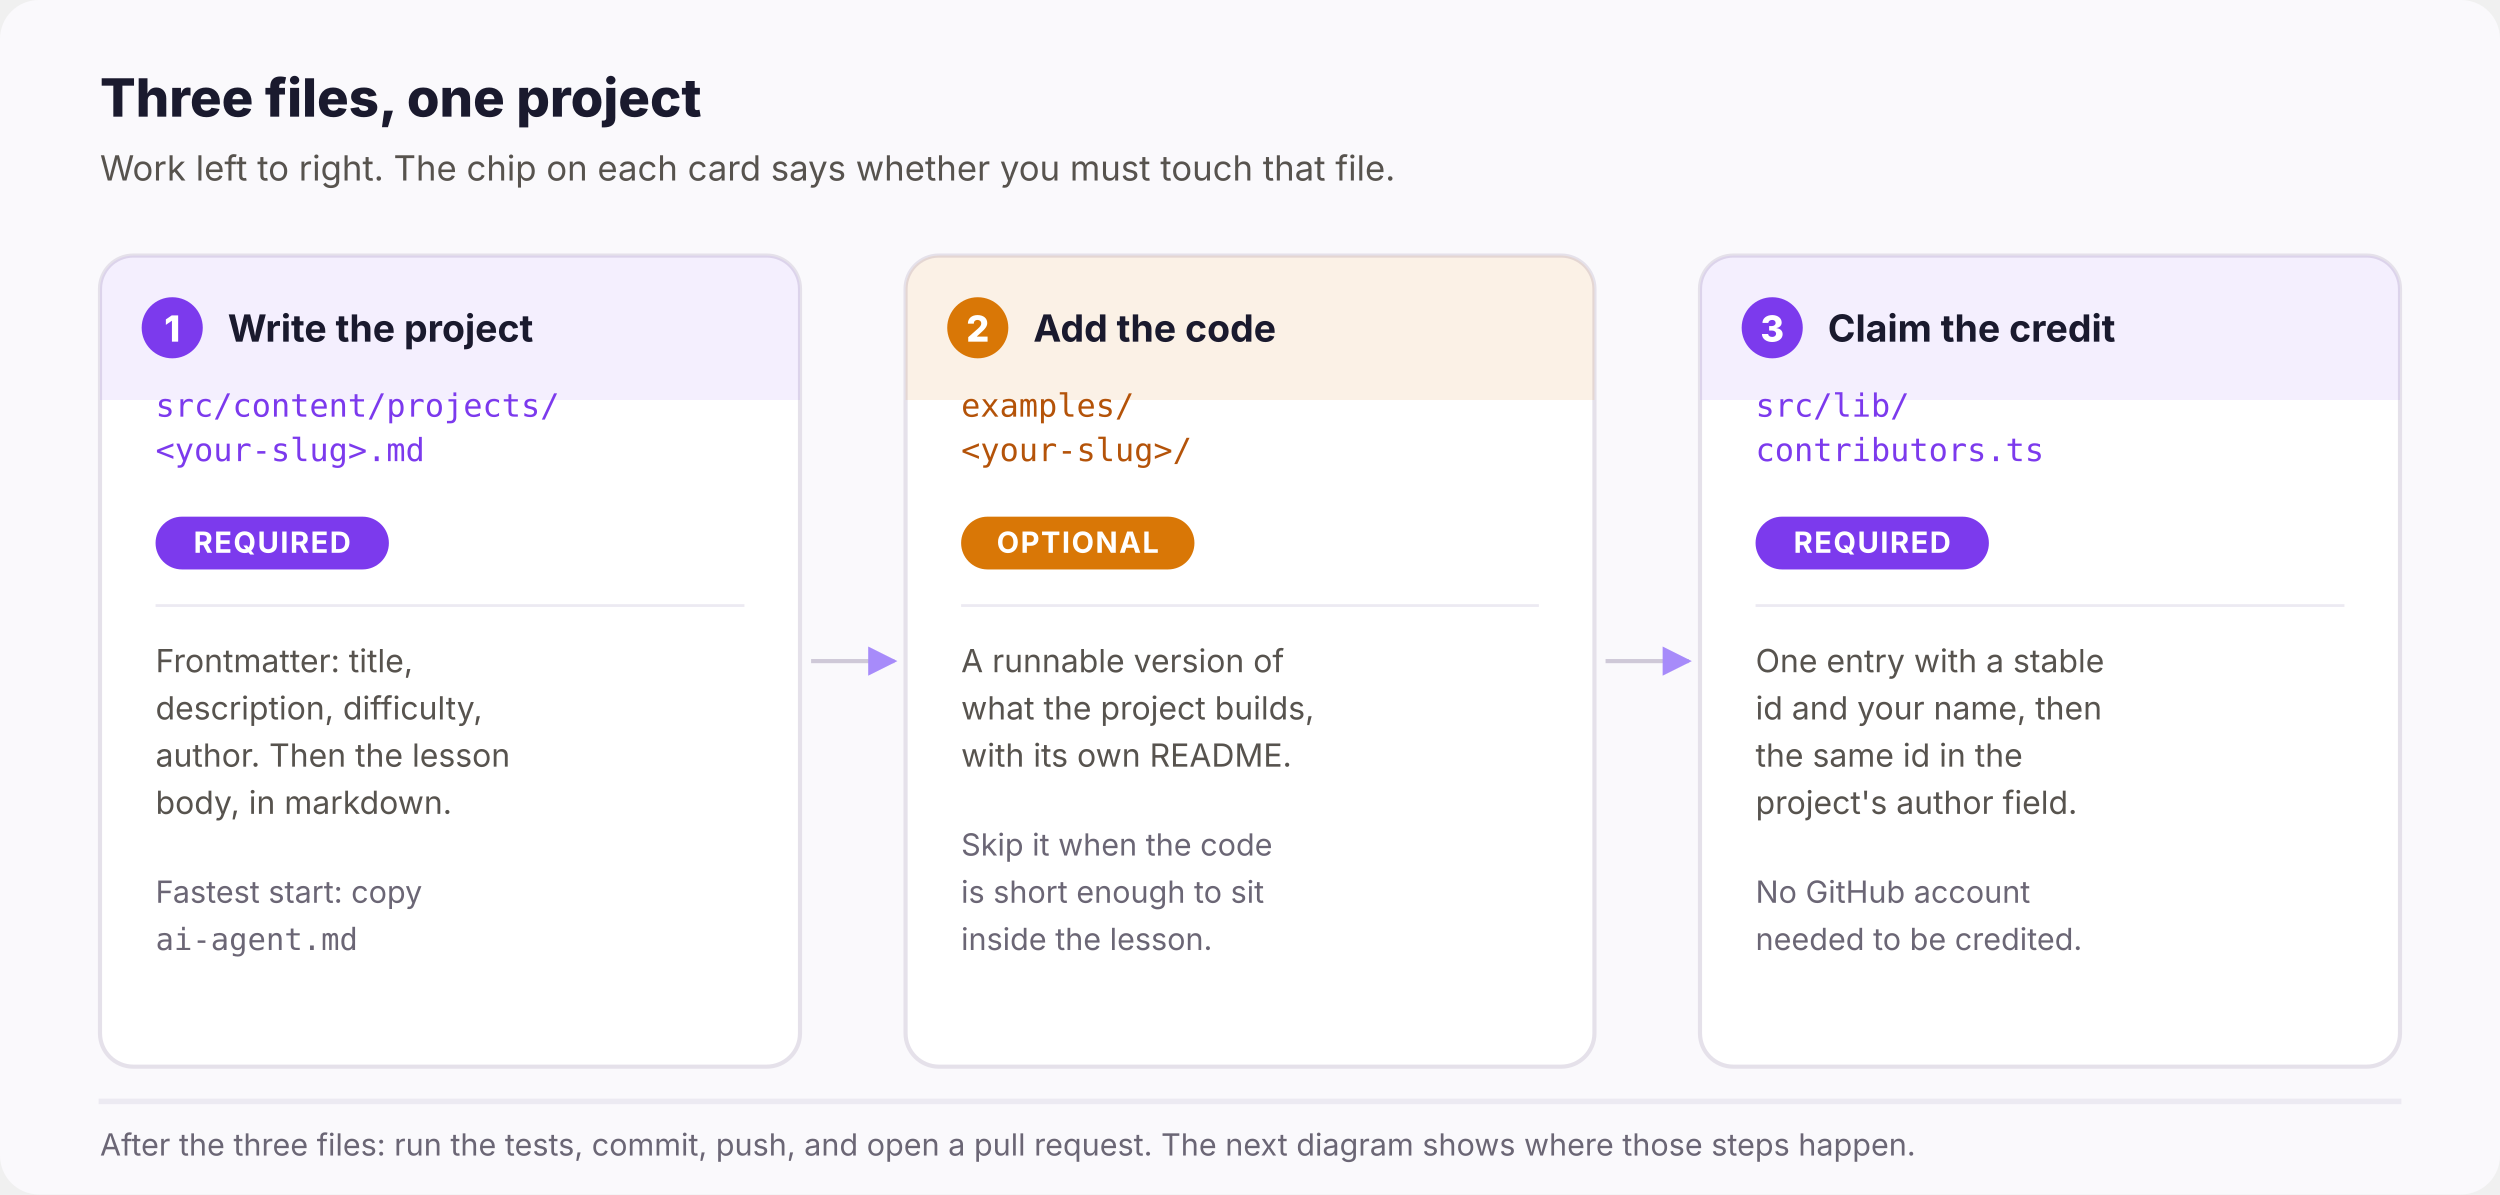
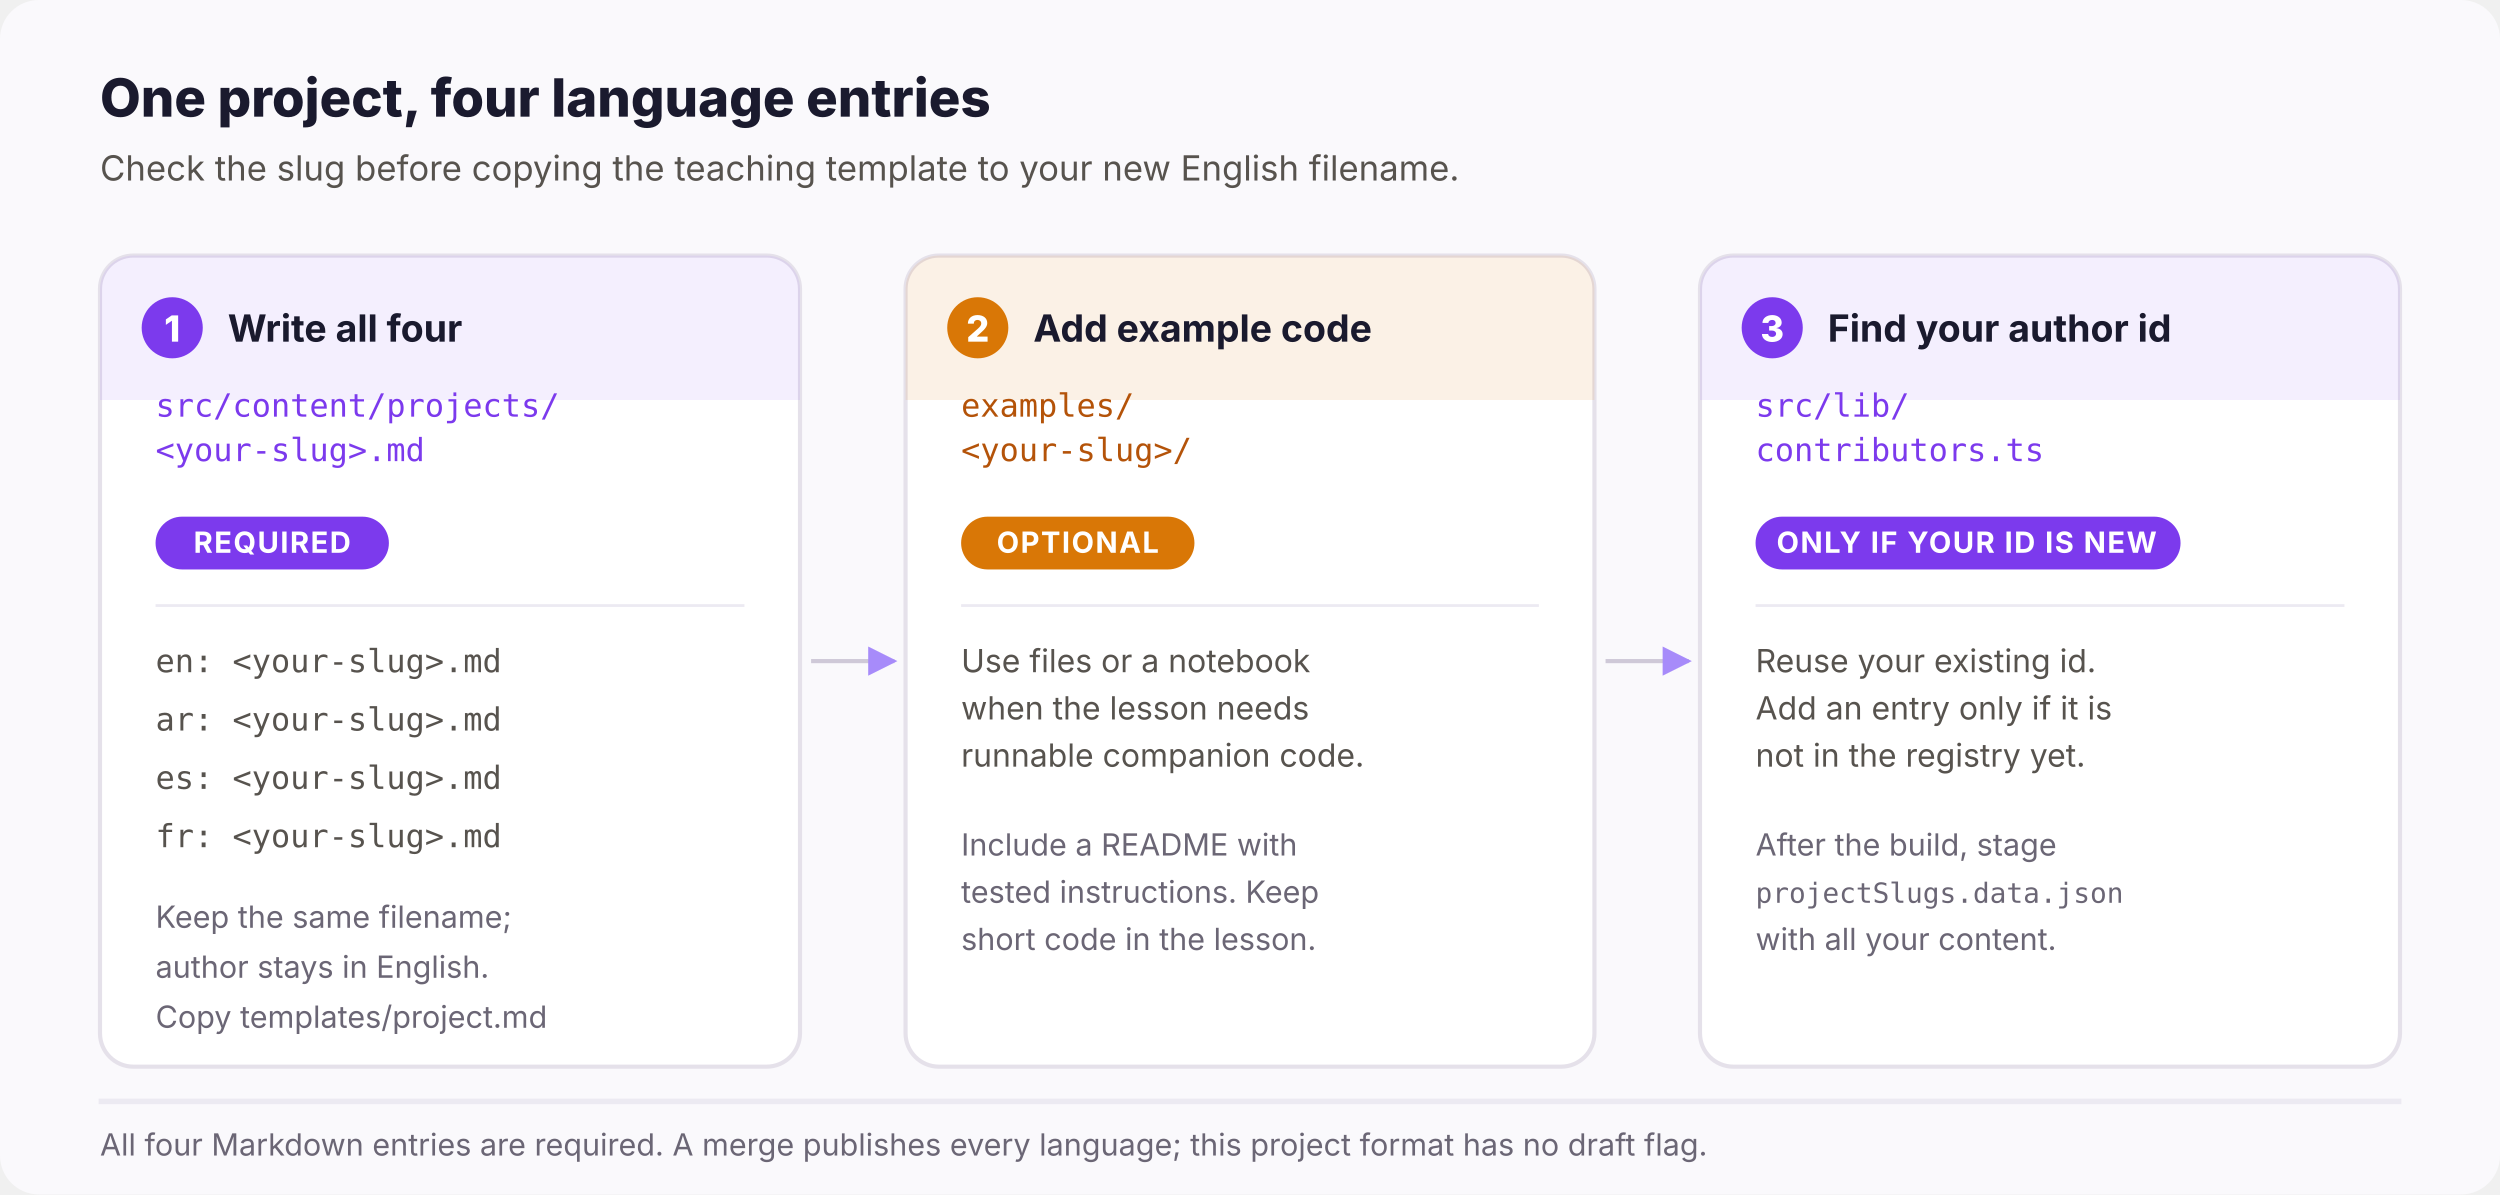
<svg xmlns="http://www.w3.org/2000/svg" viewBox="0 0 900 430" role="img" aria-labelledby="t d">
  <style>
    .bg { fill: #faf9fc; }
    .card { fill: #ffffff; stroke: #e5e1ea; stroke-width: 1.5; }
    .head-1 { fill: rgba(124,58,237,.08); }
    .head-2 { fill: rgba(217,119,6,.10); }
    .ink { fill: #1a1a2e; }
    .ink-soft { fill: #57534e; }
    .ink-faint { fill: #6b6675; }
    .accent { fill: #7c3aed; }
    .amber { fill: #b45309; }
    .line { stroke: #cfc9d8; stroke-width: 1.5; }
    .divider { stroke: #eceaf2; stroke-width: 1; }
    .mono { font-family: ui-monospace, SFMono-Regular, Menlo, monospace; }
    .sans { font-family: system-ui, -apple-system, 'Segoe UI', sans-serif; }
    .chip-req { fill: #7c3aed; }
    .chip-opt { fill: #d97706; }
-     .chip-txt { fill: #ffffff; font-size: 10.5px; font-weight: 700; letter-spacing: .05em; }
-     .chip-txt-c { text-anchor: middle; }
+     .chip-txt { fill: #ffffff; font-size: 10.5px; font-weight: 700; letter-spacing: .05em; text-anchor: middle; }
    .step { fill: #7c3aed; }
    .step-opt { fill: #d97706; }
    .step-txt { fill: #ffffff; font-size: 13px; font-weight: 800; }
    @media (prefers-color-scheme: dark) {
      .bg { fill: #0c0b14; }
      .card { fill: #1a1828; stroke: #2e2b42; }
      .head-1 { fill: rgba(167,139,250,.14); }
      .head-2 { fill: rgba(245,158,11,.14); }
      .ink { fill: #e8e4f0; }
      .ink-soft { fill: #a89ec4; }
      .ink-faint { fill: #9a92a8; }
      .accent { fill: #c4b5fd; }
      .amber { fill: #fbbf24; }
      .line { stroke: #3f3b54; }
      .divider { stroke: #2e2b42; }
      .step { fill: #8b5cf6; }
-       .step-opt { fill: #d97706; }
    }
  </style>
  <rect class="bg" width="900" height="430" rx="14" />
-   <text class="sans ink" x="36" y="42" font-size="19" font-weight="800">Three files, one project</text>
-   <text class="sans ink-soft" x="36" y="65" font-size="12.5">Work left to right. The chip on each card says whether you must touch that file.</text>
+   <text class="sans ink" x="36" y="42" font-size="19" font-weight="800">One project, four language entries</text>
+   <text class="sans ink-soft" x="36" y="65" font-size="12.5">Check the slug before copying the teaching template to your new English filename.</text>
  <defs>
    <marker id="arw" viewBox="0 0 10 10" refX="9" refY="5" markerWidth="7" markerHeight="7" orient="auto">
      <path d="M0 0 L10 5 L0 10 z" fill="#a78bfa" />
    </marker>
  </defs>
  <rect class="card" x="36" y="92" width="252" height="292" rx="12" />
  <path class="head-1" d="M36 104 a12 12 0 0 1 12 -12 h228 a12 12 0 0 1 12 12 v40 h-252 z" />
  <circle class="step" cx="62" cy="118" r="11" />
  <text class="sans step-txt" x="62" y="123" text-anchor="middle">1</text>
-   <text class="sans ink" x="82" y="123" font-size="13.5" font-weight="700">Write the project</text>
+   <text class="sans ink" x="82" y="123" font-size="13.5" font-weight="700">Write all four</text>
  <text class="mono accent" x="56" y="150" font-size="11.5">src/content/projects/</text>
  <text class="mono accent" x="56" y="166" font-size="11.5">&lt;your-slug&gt;.md</text>
  <rect class="chip-req" x="56" y="186" width="84" height="19" rx="9.5" />
-   <text class="sans chip-txt chip-txt-c" x="98" y="199">REQUIRED</text>
+   <text class="sans chip-txt" x="98" y="199">REQUIRED</text>
  <line class="divider" x1="56" y1="218" x2="268" y2="218" />
-   <text class="sans ink-soft" x="56" y="242" font-size="11.5">Frontmatter: title,</text>
-   <text class="sans ink-soft" x="56" y="259" font-size="11.5">description, difficulty,</text>
-   <text class="sans ink-soft" x="56" y="276" font-size="11.5">author. Then the lesson</text>
-   <text class="sans ink-soft" x="56" y="293" font-size="11.5">body, in markdown.</text>
-   <text class="sans ink-faint" x="56" y="325" font-size="11">Fastest start: copy</text>
-   <text class="mono ink-faint" x="56" y="342" font-size="11">ai-agent.md</text>
+   <text class="mono ink-soft" x="56" y="242" font-size="11.5">en: &lt;your-slug&gt;.md</text>
+   <text class="mono ink-soft" x="56" y="263" font-size="11.5">ar: &lt;your-slug&gt;.md</text>
+   <text class="mono ink-soft" x="56" y="284" font-size="11.5">es: &lt;your-slug&gt;.md</text>
+   <text class="mono ink-soft" x="56" y="305" font-size="11.5">fr: &lt;your-slug&gt;.md</text>
+   <text class="sans ink-faint" x="56" y="334" font-size="11">Keep the same filename;</text>
+   <text class="sans ink-faint" x="56" y="352" font-size="11">author stays in English.</text>
+   <text class="sans ink-faint" x="56" y="370" font-size="11">Copy templates/project.md</text>
  <line class="line" x1="292" y1="238" x2="322" y2="238" marker-end="url(#arw)" />
  <rect class="card" x="326" y="92" width="248" height="292" rx="12" />
  <path class="head-2" d="M326 104 a12 12 0 0 1 12 -12 h224 a12 12 0 0 1 12 12 v40 h-248 z" />
  <circle class="step-opt" cx="352" cy="118" r="11" />
  <text class="sans step-txt" x="352" y="123" text-anchor="middle">2</text>
-   <text class="sans ink" x="372" y="123" font-size="13.5" font-weight="700">Add the code</text>
+   <text class="sans ink" x="372" y="123" font-size="13.5" font-weight="700">Add example code</text>
  <text class="mono amber" x="346" y="150" font-size="11.5">examples/</text>
  <text class="mono amber" x="346" y="166" font-size="11.5">&lt;your-slug&gt;/</text>
  <rect class="chip-opt" x="346" y="186" width="84" height="19" rx="9.5" />
-   <text class="sans chip-txt chip-txt-c" x="388" y="199">OPTIONAL</text>
+   <text class="sans chip-txt" x="388" y="199">OPTIONAL</text>
  <line class="divider" x1="346" y1="218" x2="554" y2="218" />
-   <text class="sans ink-soft" x="346" y="242" font-size="11.5">A runnable version of</text>
-   <text class="sans ink-soft" x="346" y="259" font-size="11.5">what the project builds,</text>
-   <text class="sans ink-soft" x="346" y="276" font-size="11.5">with its own README.</text>
-   <text class="sans ink-faint" x="346" y="308" font-size="11">Skip it when the code</text>
-   <text class="sans ink-faint" x="346" y="325" font-size="11">is short enough to sit</text>
-   <text class="sans ink-faint" x="346" y="342" font-size="11">inside the lesson.</text>
+   <text class="sans ink-soft" x="346" y="242" font-size="11.5">Use files or a notebook</text>
+   <text class="sans ink-soft" x="346" y="259" font-size="11.5">when the lesson needs</text>
+   <text class="sans ink-soft" x="346" y="276" font-size="11.5">runnable companion code.</text>
+   <text class="sans ink-faint" x="346" y="308" font-size="11">Include a README with</text>
+   <text class="sans ink-faint" x="346" y="325" font-size="11">tested instructions. Keep</text>
+   <text class="sans ink-faint" x="346" y="342" font-size="11">short code in the lesson.</text>
  <line class="line" x1="578" y1="238" x2="608" y2="238" marker-end="url(#arw)" />
  <rect class="card" x="612" y="92" width="252" height="292" rx="12" />
  <path class="head-1" d="M612 104 a12 12 0 0 1 12 -12 h228 a12 12 0 0 1 12 12 v40 h-252 z" />
  <circle class="step" cx="638" cy="118" r="11" />
  <text class="sans step-txt" x="638" y="123" text-anchor="middle">3</text>
-   <text class="sans ink" x="658" y="123" font-size="13.5" font-weight="700">Claim the credit</text>
+   <text class="sans ink" x="658" y="123" font-size="13.5" font-weight="700">Find your author id</text>
  <text class="mono accent" x="632" y="150" font-size="11.5">src/lib/</text>
  <text class="mono accent" x="632" y="166" font-size="11.5">contributors.ts</text>
-   <rect class="chip-req" x="632" y="186" width="84" height="19" rx="9.5" />
-   <text class="sans chip-txt chip-txt-c" x="674" y="199">REQUIRED</text>
+   <rect class="chip-req" x="632" y="186" width="153" height="19" rx="9.5" />
+   <text class="sans chip-txt" x="708" y="199">ONLY IF YOUR ID IS NEW</text>
  <line class="divider" x1="632" y1="218" x2="844" y2="218" />
-   <text class="sans ink-soft" x="632" y="242" font-size="11.5">One entry with a stable</text>
-   <text class="sans ink-soft" x="632" y="259" font-size="11.5">id and your name, then</text>
-   <text class="sans ink-soft" x="632" y="276" font-size="11.5">the same id in the</text>
-   <text class="sans ink-soft" x="632" y="293" font-size="11.5">project's author field.</text>
-   <text class="sans ink-faint" x="632" y="325" font-size="11">No GitHub account</text>
-   <text class="sans ink-faint" x="632" y="342" font-size="11">needed to be credited.</text>
+   <text class="sans ink-soft" x="632" y="242" font-size="11.5">Reuse your existing id.</text>
+   <text class="sans ink-soft" x="632" y="259" font-size="11.5">Add an entry only if it is</text>
+   <text class="sans ink-soft" x="632" y="276" font-size="11.5">not in the registry yet.</text>
+   <text class="sans ink-faint" x="632" y="308" font-size="11">After the build, stage</text>
+   <text class="mono ink-faint" x="632" y="325" font-size="10">projectSlugs.data.json</text>
+   <text class="sans ink-faint" x="632" y="342" font-size="11">with all your content.</text>
  <rect x="36" y="396" width="828" height="1" class="divider" />
-   <text class="sans ink-faint" x="36" y="416" font-size="11">After the three files: run the tests, commit, push, and open a pull request. The next diagram shows where those steps happen.</text>
+   <text class="sans ink-faint" x="36" y="416" font-size="11">All four Markdown entries are required. A merge publishes every language; this project format has no draft flag.</text>
</svg>
